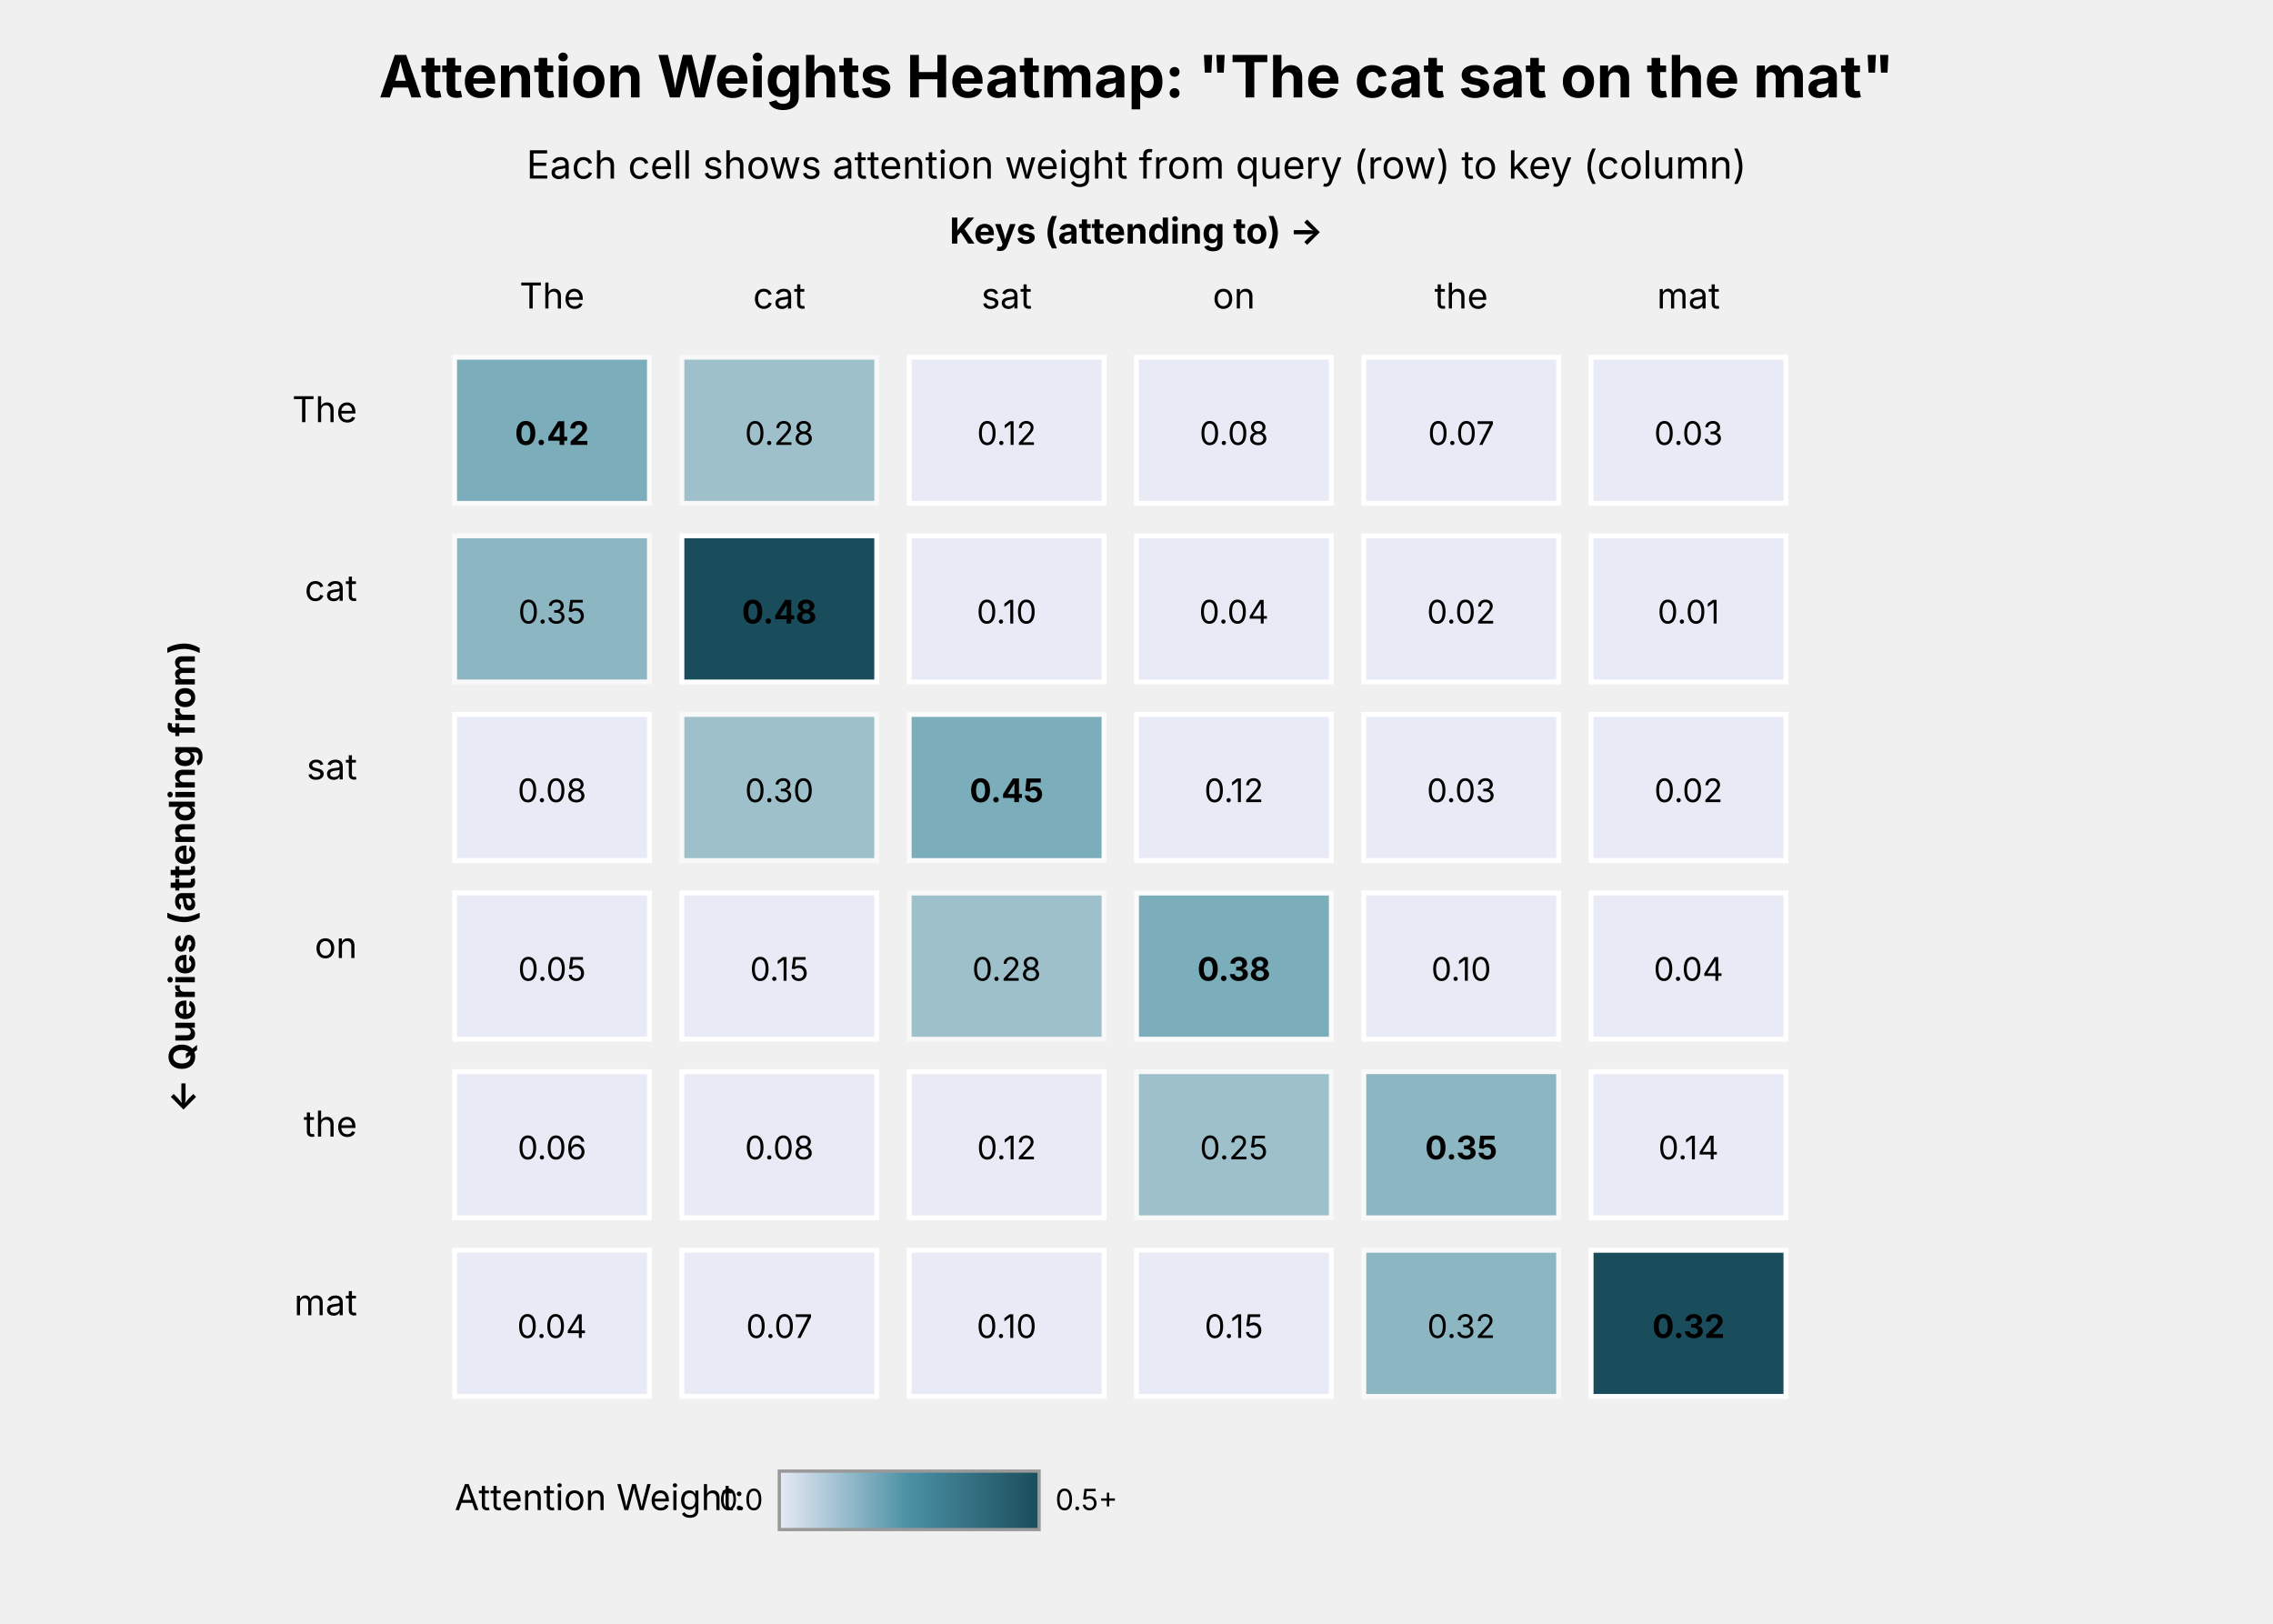
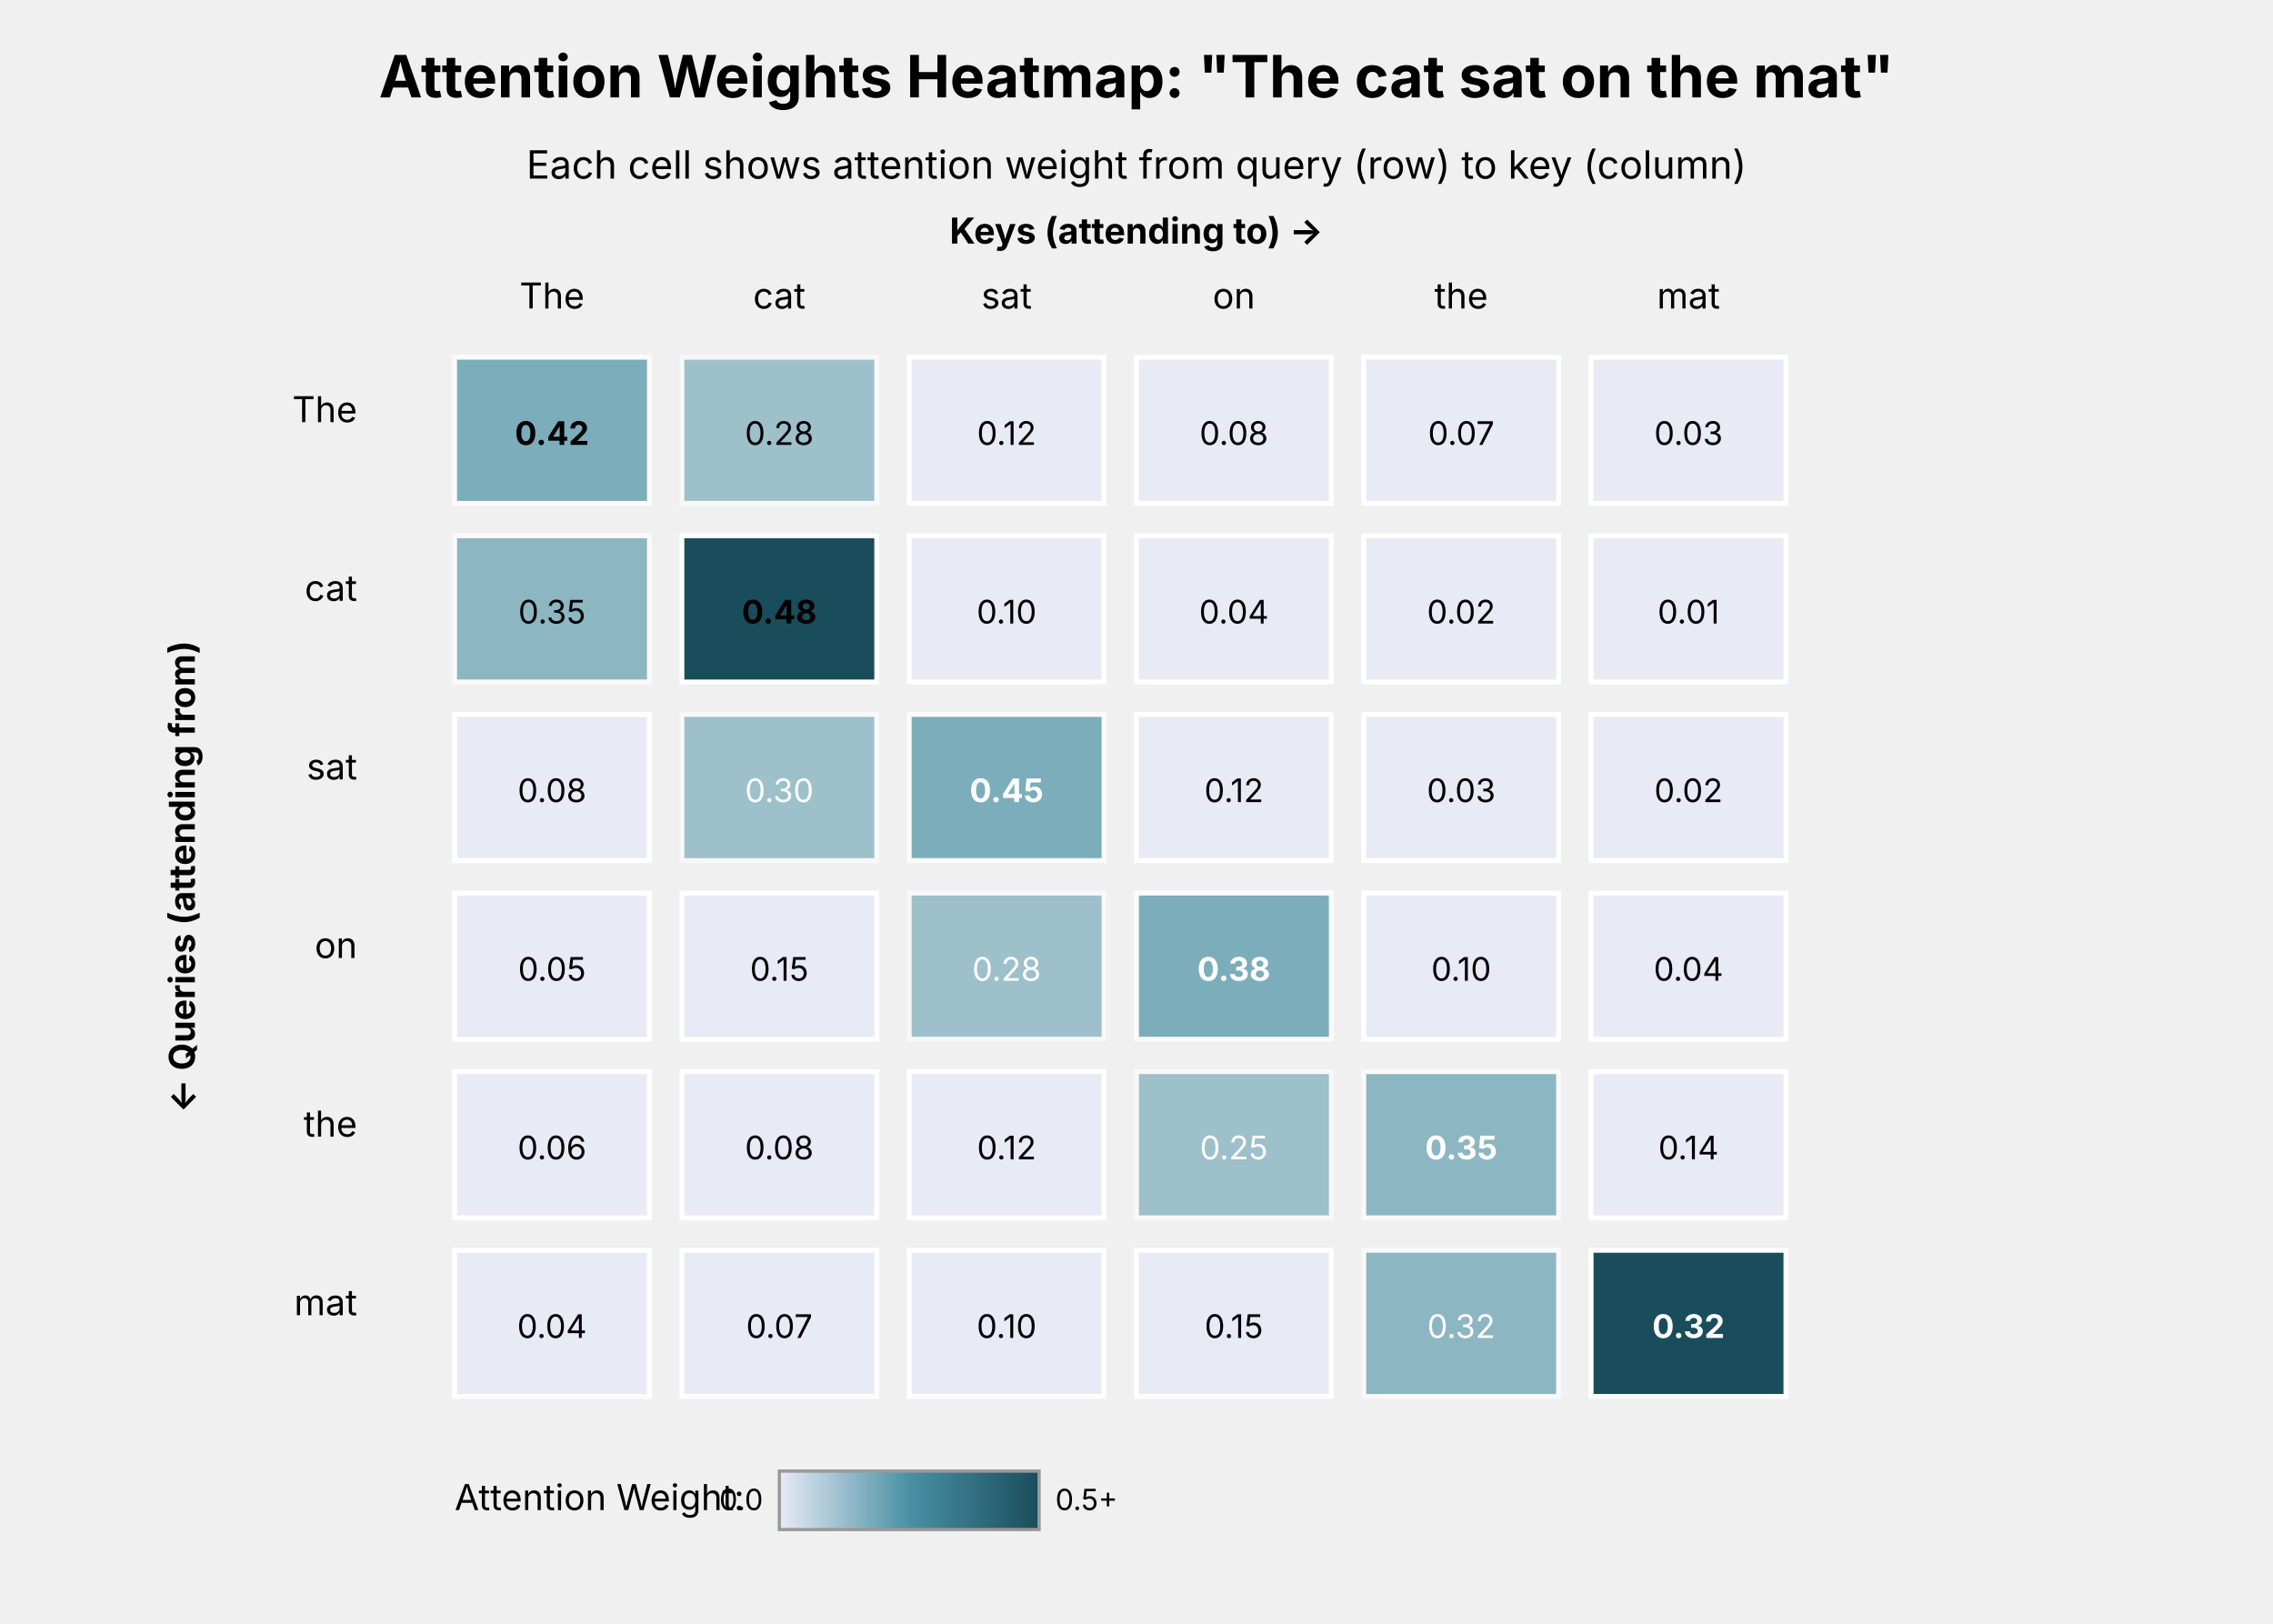
<svg xmlns="http://www.w3.org/2000/svg" viewBox="0 0 700 500">
  <style>
    /* Light mode (default) */
    text { fill: #000000; }
    .axis-text { fill: #000000; }
    .label-text { fill: #666666; }
    line[stroke="#333"] { stroke: #333333; }

    /* Dark mode */
    @media (prefers-color-scheme: dark) {
      text { fill: #ffffff; }
      .axis-text { fill: #ffffff; }
      .label-text { fill: #cccccc; }
      line[stroke="#333"] { stroke: #cccccc; }

      /* Keep white text white in dark mode (for colored backgrounds) */
      text[fill="#fff"],
      text[fill="#ffffff"],
      text[fill="white"] {
        fill: #ffffff;
      }

      /* Keep colored text readable in dark mode */
      text[fill="#E57373"] { fill: #ef5350; }
      text[fill="#81C784"] { fill: #66bb6a; }
      text[fill="#FFB74D"] { fill: #ffa726; }
      text[fill="#4A90A4"] { fill: #4fc3f7; }

      /* Override dark inline text colors */
      text[fill="#000"],
      text[fill="#000000"],
      text[fill="#333"],
      text[fill="#666"] {
        fill: #ffffff;
      }

      /* Darken colored backgrounds for white text visibility */
      rect[fill="#4A90A4"] { fill: #2d5f6f; }
      rect[fill="#1A4D5C"] { fill: #0f2d36; }
      rect[fill="#E8EAF6"] { fill: #3d3d4d; }
    }
  </style>
  <text x="350" y="30" font-family="system-ui, -apple-system, sans-serif" font-size="18" font-weight="bold" text-anchor="middle" fill="#333">
    Attention Weights Heatmap: "The cat sat on the mat"
  </text>
  <text x="350" y="55" font-family="system-ui, -apple-system, sans-serif" font-size="12" text-anchor="middle" fill="#666">
    Each cell shows attention weight from query (row) to key (column)
  </text>
  <defs>
    <linearGradient id="heatGradient" x1="0%" y1="0%" x2="100%" y2="0%">
      <stop offset="0%" style="stop-color:#E8EAF6;stop-opacity:1" />
      <stop offset="50%" style="stop-color:#4A90A4;stop-opacity:1" />
      <stop offset="100%" style="stop-color:#1A4D5C;stop-opacity:1" />
    </linearGradient>
  </defs>
  <g id="keyLabels">
    <text x="170" y="95" font-family="system-ui, -apple-system, sans-serif" font-size="11" text-anchor="middle" fill="#333">The</text>
    <text x="240" y="95" font-family="system-ui, -apple-system, sans-serif" font-size="11" text-anchor="middle" fill="#333">cat</text>
    <text x="310" y="95" font-family="system-ui, -apple-system, sans-serif" font-size="11" text-anchor="middle" fill="#333">sat</text>
    <text x="380" y="95" font-family="system-ui, -apple-system, sans-serif" font-size="11" text-anchor="middle" fill="#333">on</text>
    <text x="450" y="95" font-family="system-ui, -apple-system, sans-serif" font-size="11" text-anchor="middle" fill="#333">the</text>
    <text x="520" y="95" font-family="system-ui, -apple-system, sans-serif" font-size="11" text-anchor="middle" fill="#333">mat</text>
  </g>
  <g id="queryLabels">
    <text x="110" y="130" font-family="system-ui, -apple-system, sans-serif" font-size="11" text-anchor="end" fill="#333">The</text>
    <text x="110" y="185" font-family="system-ui, -apple-system, sans-serif" font-size="11" text-anchor="end" fill="#333">cat</text>
    <text x="110" y="240" font-family="system-ui, -apple-system, sans-serif" font-size="11" text-anchor="end" fill="#333">sat</text>
    <text x="110" y="295" font-family="system-ui, -apple-system, sans-serif" font-size="11" text-anchor="end" fill="#333">on</text>
    <text x="110" y="350" font-family="system-ui, -apple-system, sans-serif" font-size="11" text-anchor="end" fill="#333">the</text>
    <text x="110" y="405" font-family="system-ui, -apple-system, sans-serif" font-size="11" text-anchor="end" fill="#333">mat</text>
  </g>
  <rect x="140" y="110" width="60" height="45" fill="#4A90A4" opacity="0.7" stroke="#fff" stroke-width="1.5" />
  <text x="170" y="137" font-family="system-ui, -apple-system, sans-serif" font-size="10" text-anchor="middle" font-weight="bold">0.42</text>
  <rect x="210" y="110" width="60" height="45" fill="#4A90A4" opacity="0.5" stroke="#fff" stroke-width="1.5" />
  <text x="240" y="137" font-family="system-ui, -apple-system, sans-serif" font-size="10" text-anchor="middle">0.28</text>
  <rect x="280" y="110" width="60" height="45" fill="#E8EAF6" stroke="#fff" stroke-width="1.5" />
  <text x="310" y="137" font-family="system-ui, -apple-system, sans-serif" font-size="10" text-anchor="middle">0.12</text>
  <rect x="350" y="110" width="60" height="45" fill="#E8EAF6" stroke="#fff" stroke-width="1.5" />
  <text x="380" y="137" font-family="system-ui, -apple-system, sans-serif" font-size="10" text-anchor="middle">0.08</text>
  <rect x="420" y="110" width="60" height="45" fill="#E8EAF6" stroke="#fff" stroke-width="1.5" />
  <text x="450" y="137" font-family="system-ui, -apple-system, sans-serif" font-size="10" text-anchor="middle">0.07</text>
  <rect x="490" y="110" width="60" height="45" fill="#E8EAF6" stroke="#fff" stroke-width="1.5" />
  <text x="520" y="137" font-family="system-ui, -apple-system, sans-serif" font-size="10" text-anchor="middle">0.03</text>
  <rect x="140" y="165" width="60" height="45" fill="#4A90A4" opacity="0.6" stroke="#fff" stroke-width="1.5" />
  <text x="170" y="192" font-family="system-ui, -apple-system, sans-serif" font-size="10" text-anchor="middle">0.35</text>
  <rect x="210" y="165" width="60" height="45" fill="#1A4D5C" stroke="#fff" stroke-width="1.5" />
  <text x="240" y="192" font-family="system-ui, -apple-system, sans-serif" font-size="10" text-anchor="middle" font-weight="bold">0.48</text>
  <rect x="280" y="165" width="60" height="45" fill="#E8EAF6" stroke="#fff" stroke-width="1.5" />
  <text x="310" y="192" font-family="system-ui, -apple-system, sans-serif" font-size="10" text-anchor="middle">0.10</text>
  <rect x="350" y="165" width="60" height="45" fill="#E8EAF6" stroke="#fff" stroke-width="1.5" />
  <text x="380" y="192" font-family="system-ui, -apple-system, sans-serif" font-size="10" text-anchor="middle">0.04</text>
  <rect x="420" y="165" width="60" height="45" fill="#E8EAF6" stroke="#fff" stroke-width="1.5" />
  <text x="450" y="192" font-family="system-ui, -apple-system, sans-serif" font-size="10" text-anchor="middle">0.02</text>
  <rect x="490" y="165" width="60" height="45" fill="#E8EAF6" stroke="#fff" stroke-width="1.5" />
  <text x="520" y="192" font-family="system-ui, -apple-system, sans-serif" font-size="10" text-anchor="middle">0.01</text>
  <rect x="140" y="220" width="60" height="45" fill="#E8EAF6" stroke="#fff" stroke-width="1.5" />
-   <text x="170" y="247" font-family="system-ui, -apple-system, sans-serif" font-size="10" text-anchor="middle" fill="#000">0.08</text>
+   <text x="170" y="247" font-family="system-ui, -apple-system, sans-serif" font-size="10" text-anchor="middle">0.08</text>
  <rect x="210" y="220" width="60" height="45" fill="#4A90A4" opacity="0.5" stroke="#fff" stroke-width="1.5" />
-   <text x="240" y="247" font-family="system-ui, -apple-system, sans-serif" font-size="10" text-anchor="middle" fill="#fff">0.30</text>
+   <text x="240" y="247" font-family="system-ui, -apple-system, sans-serif" font-size="10" text-anchor="middle" style="fill: #fff !important">0.30</text>
  <rect x="280" y="220" width="60" height="45" fill="#4A90A4" opacity="0.7" stroke="#fff" stroke-width="1.5" />
-   <text x="310" y="247" font-family="system-ui, -apple-system, sans-serif" font-size="10" text-anchor="middle" fill="#fff" font-weight="bold">0.45</text>
+   <text x="310" y="247" font-family="system-ui, -apple-system, sans-serif" font-size="10" text-anchor="middle" style="fill: #fff !important" font-weight="bold">0.45</text>
  <rect x="350" y="220" width="60" height="45" fill="#E8EAF6" stroke="#fff" stroke-width="1.5" />
-   <text x="380" y="247" font-family="system-ui, -apple-system, sans-serif" font-size="10" text-anchor="middle" fill="#000">0.12</text>
+   <text x="380" y="247" font-family="system-ui, -apple-system, sans-serif" font-size="10" text-anchor="middle">0.12</text>
  <rect x="420" y="220" width="60" height="45" fill="#E8EAF6" stroke="#fff" stroke-width="1.5" />
-   <text x="450" y="247" font-family="system-ui, -apple-system, sans-serif" font-size="10" text-anchor="middle" fill="#000">0.03</text>
+   <text x="450" y="247" font-family="system-ui, -apple-system, sans-serif" font-size="10" text-anchor="middle">0.03</text>
  <rect x="490" y="220" width="60" height="45" fill="#E8EAF6" stroke="#fff" stroke-width="1.5" />
-   <text x="520" y="247" font-family="system-ui, -apple-system, sans-serif" font-size="10" text-anchor="middle" fill="#000">0.02</text>
+   <text x="520" y="247" font-family="system-ui, -apple-system, sans-serif" font-size="10" text-anchor="middle">0.02</text>
  <rect x="140" y="275" width="60" height="45" fill="#E8EAF6" stroke="#fff" stroke-width="1.5" />
-   <text x="170" y="302" font-family="system-ui, -apple-system, sans-serif" font-size="10" text-anchor="middle" fill="#000">0.05</text>
+   <text x="170" y="302" font-family="system-ui, -apple-system, sans-serif" font-size="10" text-anchor="middle">0.05</text>
  <rect x="210" y="275" width="60" height="45" fill="#E8EAF6" stroke="#fff" stroke-width="1.5" />
-   <text x="240" y="302" font-family="system-ui, -apple-system, sans-serif" font-size="10" text-anchor="middle" fill="#000">0.15</text>
+   <text x="240" y="302" font-family="system-ui, -apple-system, sans-serif" font-size="10" text-anchor="middle">0.15</text>
  <rect x="280" y="275" width="60" height="45" fill="#4A90A4" opacity="0.5" stroke="#fff" stroke-width="1.5" />
-   <text x="310" y="302" font-family="system-ui, -apple-system, sans-serif" font-size="10" text-anchor="middle" fill="#fff">0.28</text>
+   <text x="310" y="302" font-family="system-ui, -apple-system, sans-serif" font-size="10" text-anchor="middle" style="fill: #fff !important">0.28</text>
  <rect x="350" y="275" width="60" height="45" fill="#4A90A4" opacity="0.7" stroke="#fff" stroke-width="1.5" />
-   <text x="380" y="302" font-family="system-ui, -apple-system, sans-serif" font-size="10" text-anchor="middle" fill="#fff" font-weight="bold">0.38</text>
+   <text x="380" y="302" font-family="system-ui, -apple-system, sans-serif" font-size="10" text-anchor="middle" style="fill: #fff !important" font-weight="bold">0.38</text>
  <rect x="420" y="275" width="60" height="45" fill="#E8EAF6" stroke="#fff" stroke-width="1.5" />
-   <text x="450" y="302" font-family="system-ui, -apple-system, sans-serif" font-size="10" text-anchor="middle" fill="#000">0.10</text>
+   <text x="450" y="302" font-family="system-ui, -apple-system, sans-serif" font-size="10" text-anchor="middle">0.10</text>
  <rect x="490" y="275" width="60" height="45" fill="#E8EAF6" stroke="#fff" stroke-width="1.5" />
-   <text x="520" y="302" font-family="system-ui, -apple-system, sans-serif" font-size="10" text-anchor="middle" fill="#000">0.04</text>
+   <text x="520" y="302" font-family="system-ui, -apple-system, sans-serif" font-size="10" text-anchor="middle">0.04</text>
  <rect x="140" y="330" width="60" height="45" fill="#E8EAF6" stroke="#fff" stroke-width="1.5" />
-   <text x="170" y="357" font-family="system-ui, -apple-system, sans-serif" font-size="10" text-anchor="middle" fill="#000">0.06</text>
+   <text x="170" y="357" font-family="system-ui, -apple-system, sans-serif" font-size="10" text-anchor="middle">0.06</text>
  <rect x="210" y="330" width="60" height="45" fill="#E8EAF6" stroke="#fff" stroke-width="1.5" />
-   <text x="240" y="357" font-family="system-ui, -apple-system, sans-serif" font-size="10" text-anchor="middle" fill="#000">0.08</text>
+   <text x="240" y="357" font-family="system-ui, -apple-system, sans-serif" font-size="10" text-anchor="middle">0.08</text>
  <rect x="280" y="330" width="60" height="45" fill="#E8EAF6" stroke="#fff" stroke-width="1.5" />
-   <text x="310" y="357" font-family="system-ui, -apple-system, sans-serif" font-size="10" text-anchor="middle" fill="#000">0.12</text>
+   <text x="310" y="357" font-family="system-ui, -apple-system, sans-serif" font-size="10" text-anchor="middle">0.12</text>
  <rect x="350" y="330" width="60" height="45" fill="#4A90A4" opacity="0.5" stroke="#fff" stroke-width="1.5" />
-   <text x="380" y="357" font-family="system-ui, -apple-system, sans-serif" font-size="10" text-anchor="middle" fill="#fff">0.25</text>
+   <text x="380" y="357" font-family="system-ui, -apple-system, sans-serif" font-size="10" text-anchor="middle" style="fill: #fff !important">0.25</text>
  <rect x="420" y="330" width="60" height="45" fill="#4A90A4" opacity="0.6" stroke="#fff" stroke-width="1.5" />
-   <text x="450" y="357" font-family="system-ui, -apple-system, sans-serif" font-size="10" text-anchor="middle" fill="#fff" font-weight="bold">0.35</text>
+   <text x="450" y="357" font-family="system-ui, -apple-system, sans-serif" font-size="10" text-anchor="middle" style="fill: #fff !important" font-weight="bold">0.35</text>
  <rect x="490" y="330" width="60" height="45" fill="#E8EAF6" stroke="#fff" stroke-width="1.5" />
-   <text x="520" y="357" font-family="system-ui, -apple-system, sans-serif" font-size="10" text-anchor="middle" fill="#000">0.14</text>
+   <text x="520" y="357" font-family="system-ui, -apple-system, sans-serif" font-size="10" text-anchor="middle">0.14</text>
  <rect x="140" y="385" width="60" height="45" fill="#E8EAF6" stroke="#fff" stroke-width="1.5" />
-   <text x="170" y="412" font-family="system-ui, -apple-system, sans-serif" font-size="10" text-anchor="middle" fill="#000">0.04</text>
+   <text x="170" y="412" font-family="system-ui, -apple-system, sans-serif" font-size="10" text-anchor="middle">0.04</text>
  <rect x="210" y="385" width="60" height="45" fill="#E8EAF6" stroke="#fff" stroke-width="1.5" />
-   <text x="240" y="412" font-family="system-ui, -apple-system, sans-serif" font-size="10" text-anchor="middle" fill="#000">0.07</text>
+   <text x="240" y="412" font-family="system-ui, -apple-system, sans-serif" font-size="10" text-anchor="middle">0.07</text>
  <rect x="280" y="385" width="60" height="45" fill="#E8EAF6" stroke="#fff" stroke-width="1.5" />
-   <text x="310" y="412" font-family="system-ui, -apple-system, sans-serif" font-size="10" text-anchor="middle" fill="#000">0.10</text>
+   <text x="310" y="412" font-family="system-ui, -apple-system, sans-serif" font-size="10" text-anchor="middle">0.10</text>
  <rect x="350" y="385" width="60" height="45" fill="#E8EAF6" stroke="#fff" stroke-width="1.5" />
-   <text x="380" y="412" font-family="system-ui, -apple-system, sans-serif" font-size="10" text-anchor="middle" fill="#000">0.15</text>
+   <text x="380" y="412" font-family="system-ui, -apple-system, sans-serif" font-size="10" text-anchor="middle">0.15</text>
  <rect x="420" y="385" width="60" height="45" fill="#4A90A4" opacity="0.6" stroke="#fff" stroke-width="1.5" />
-   <text x="450" y="412" font-family="system-ui, -apple-system, sans-serif" font-size="10" text-anchor="middle" fill="#fff">0.32</text>
+   <text x="450" y="412" font-family="system-ui, -apple-system, sans-serif" font-size="10" text-anchor="middle" style="fill: #fff !important">0.32</text>
  <rect x="490" y="385" width="60" height="45" fill="#1A4D5C" stroke="#fff" stroke-width="1.5" />
-   <text x="520" y="412" font-family="system-ui, -apple-system, sans-serif" font-size="10" text-anchor="middle" fill="#fff" font-weight="bold">0.32</text>
+   <text x="520" y="412" font-family="system-ui, -apple-system, sans-serif" font-size="10" text-anchor="middle" style="fill: #fff !important" font-weight="bold">0.32</text>
  <text x="140" y="465" font-family="system-ui, -apple-system, sans-serif" font-size="11" fill="#333">Attention Weight:</text>
  <rect x="240" y="453" width="80" height="18" fill="url(#heatGradient)" stroke="#999" stroke-width="1" />
  <text x="235" y="465" font-family="system-ui, -apple-system, sans-serif" font-size="9" text-anchor="end" fill="#666">0.0</text>
  <text x="325" y="465" font-family="system-ui, -apple-system, sans-serif" font-size="9" text-anchor="start" fill="#666">0.5+</text>
  <text x="350" y="75" font-family="system-ui, -apple-system, sans-serif" font-size="11" font-weight="bold" text-anchor="middle" fill="#4A90A4">Keys (attending to) →</text>
  <text x="60" y="270" font-family="system-ui, -apple-system, sans-serif" font-size="11" font-weight="bold" text-anchor="middle" fill="#4A90A4" transform="rotate(-90 60 270)">← Queries (attending from)</text>
</svg>
